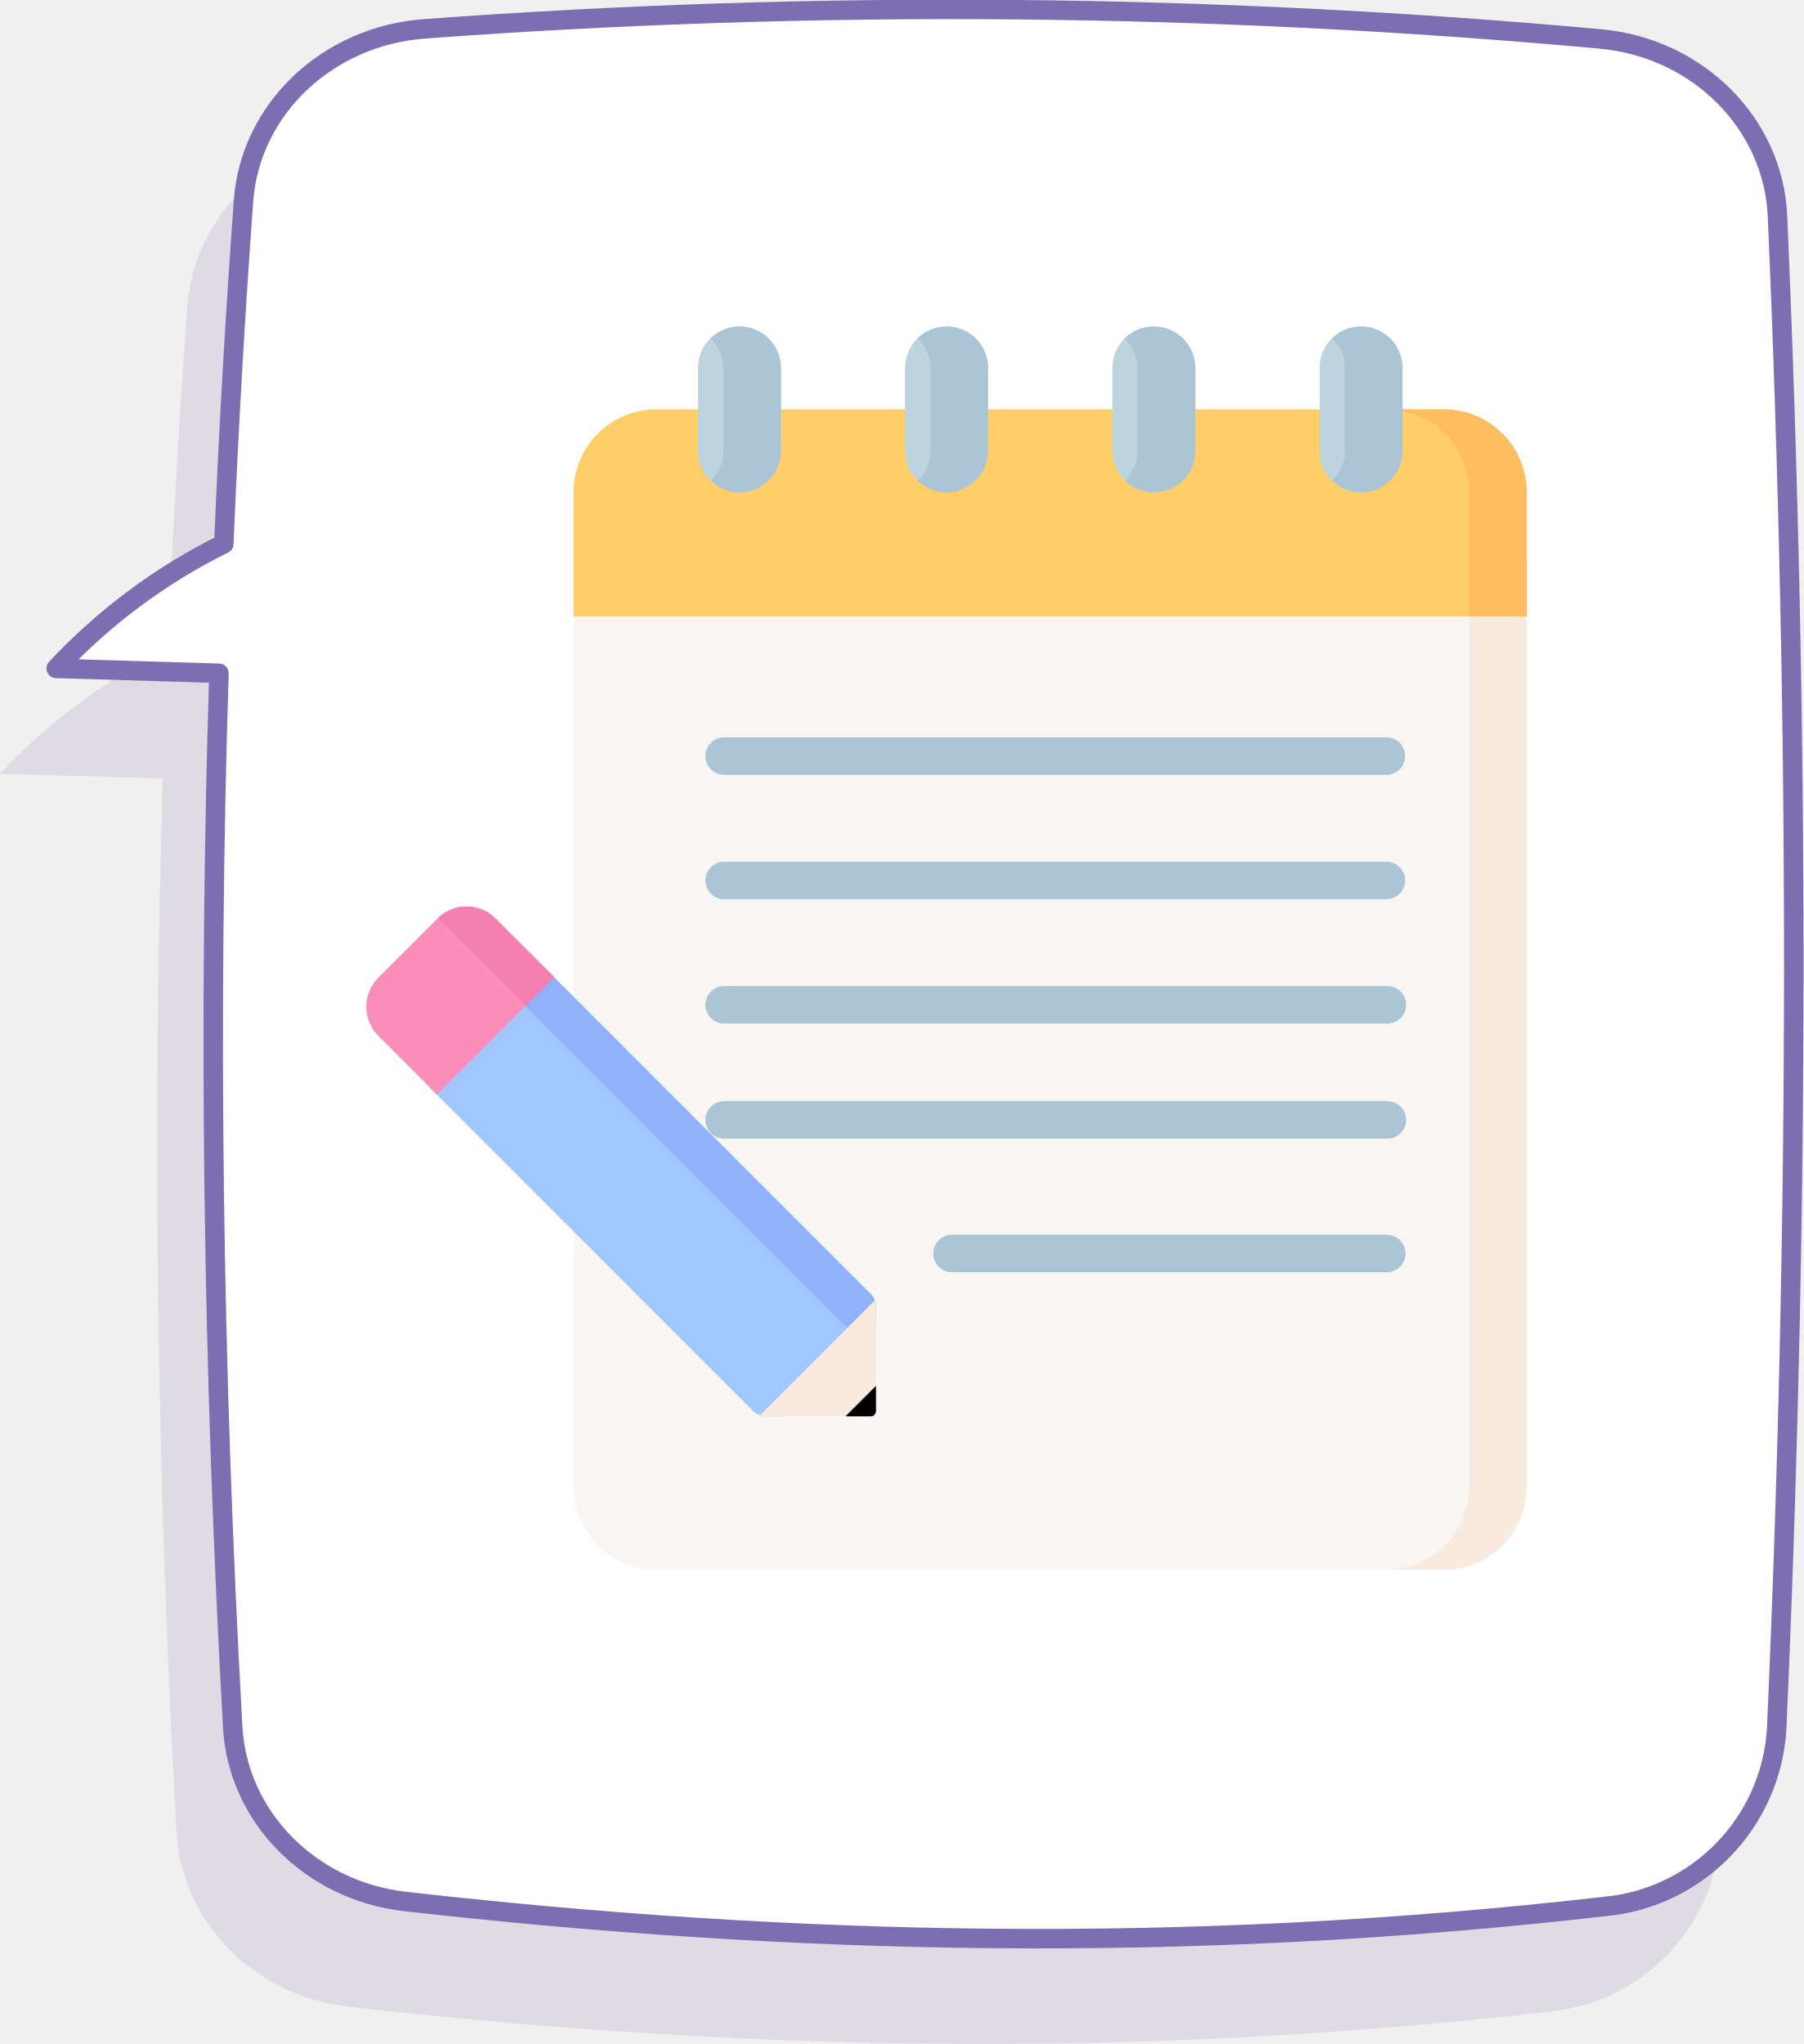
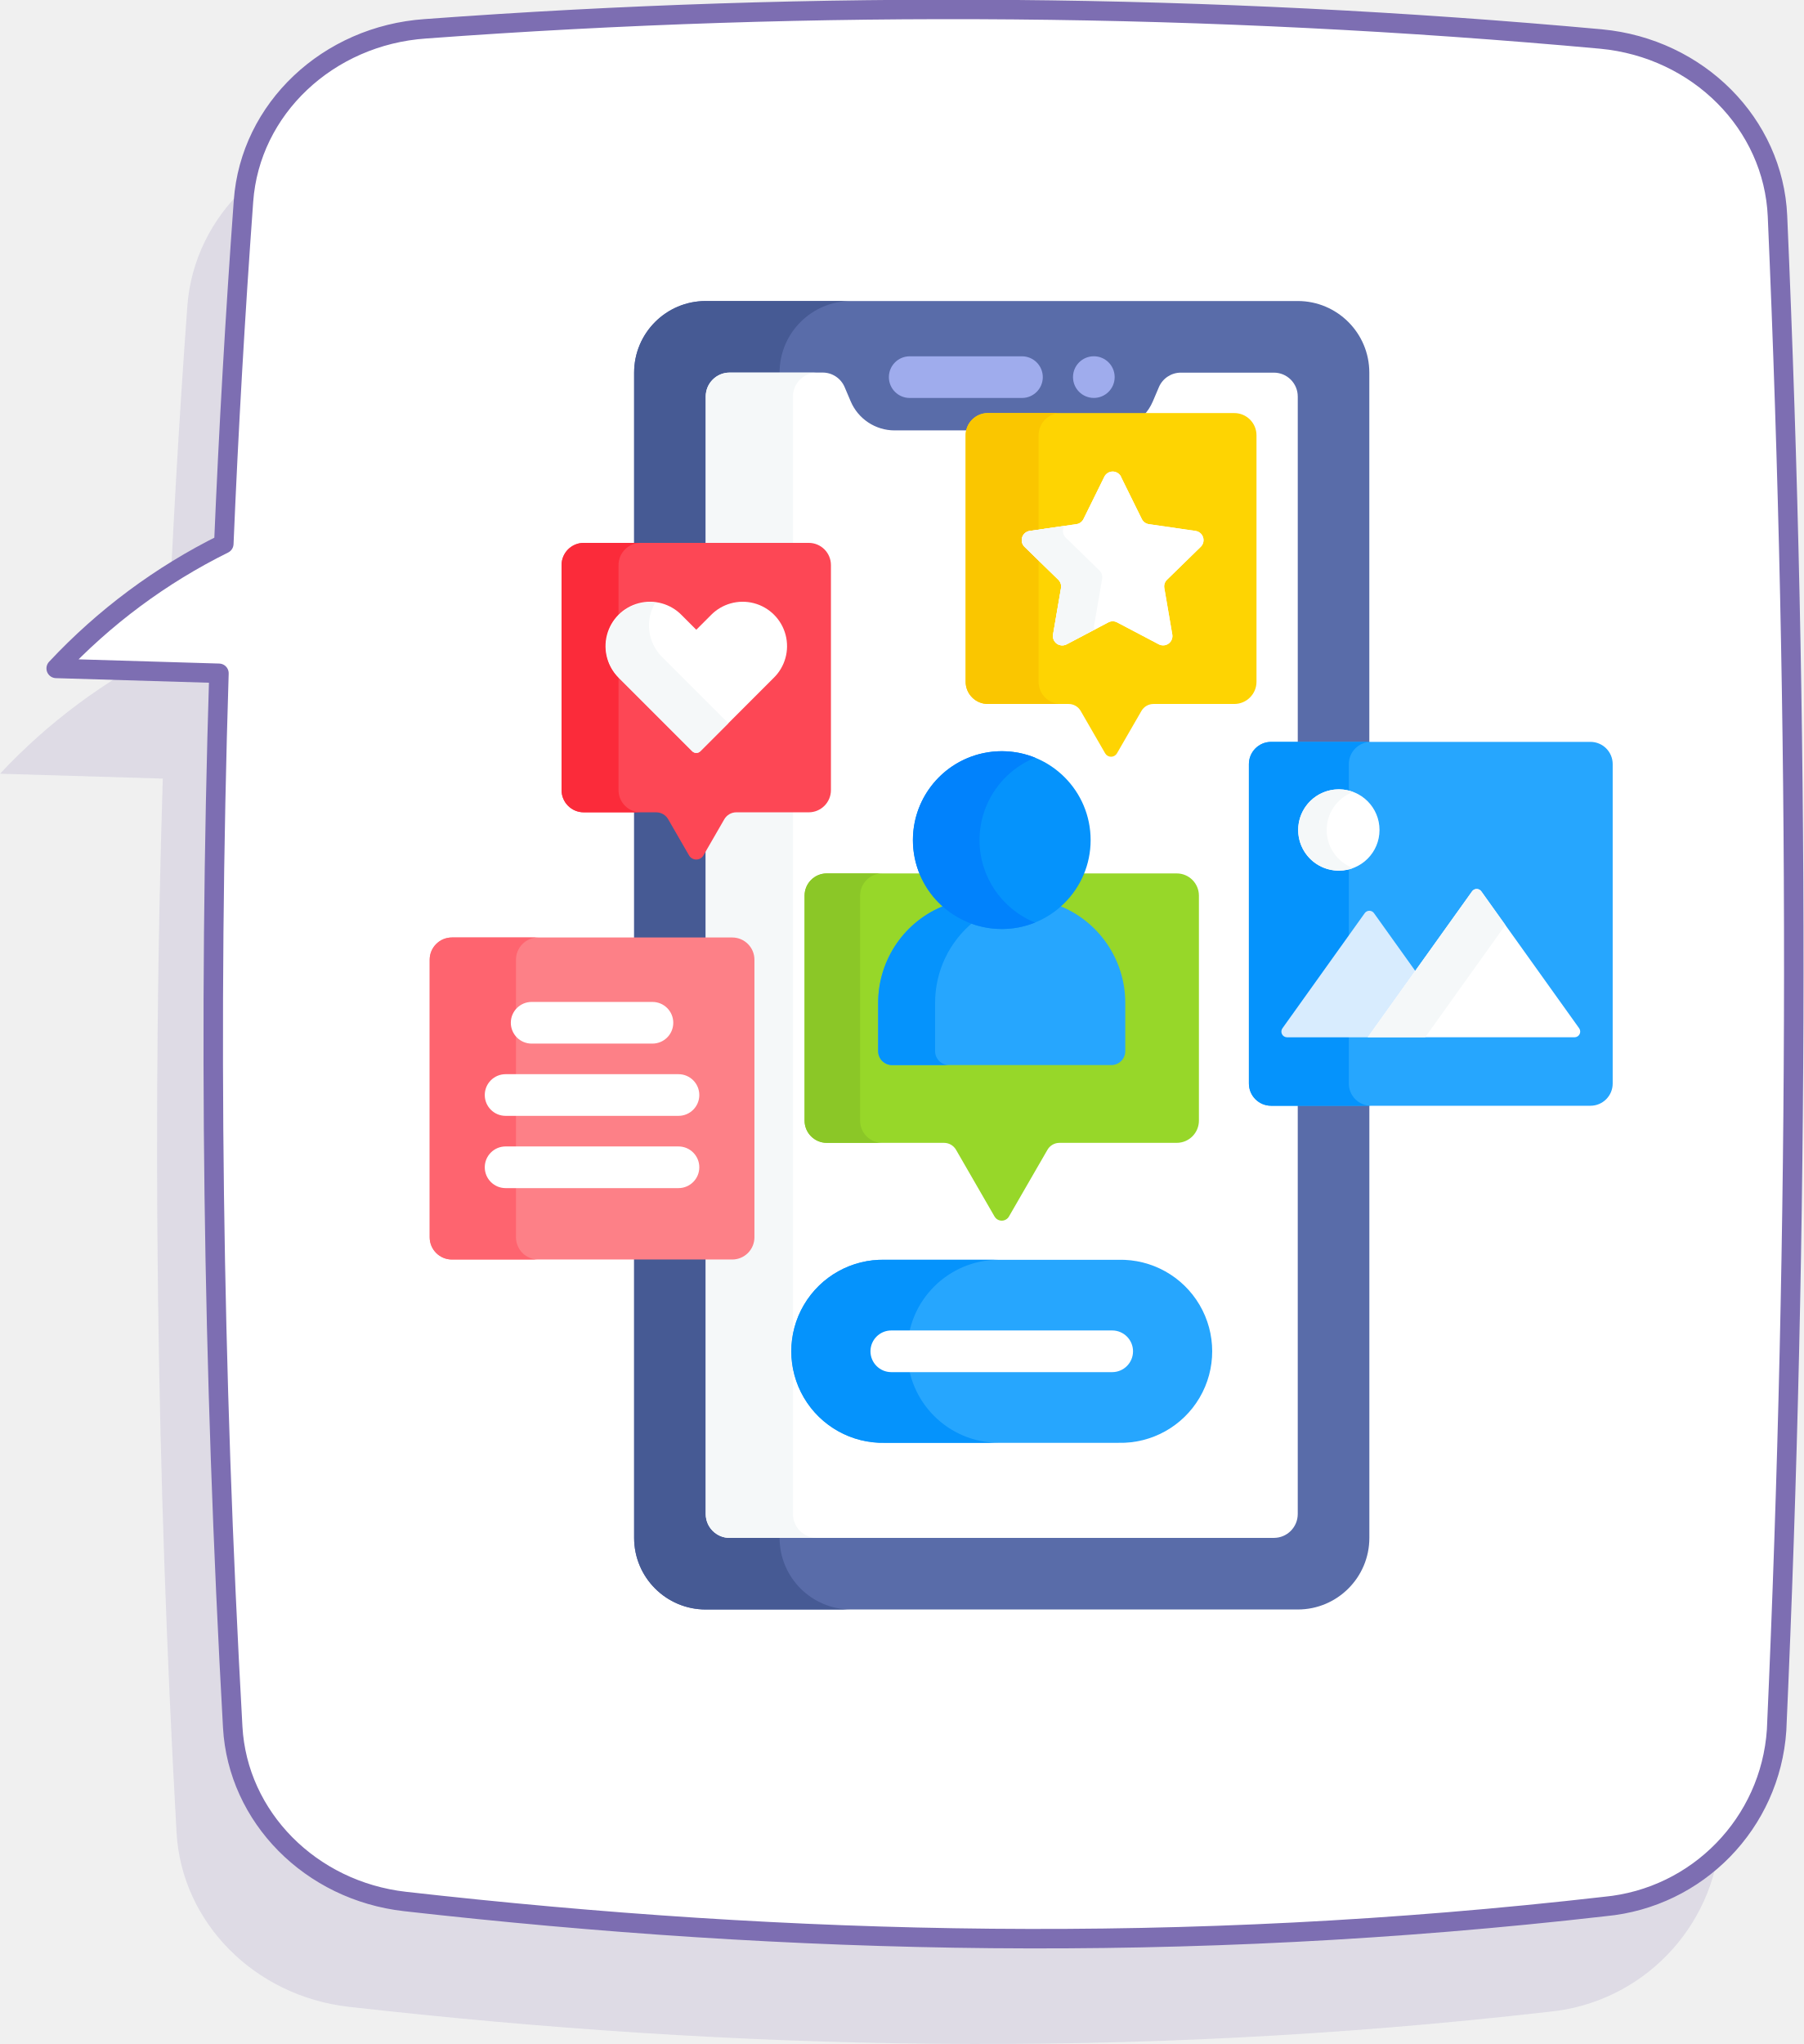
<svg xmlns="http://www.w3.org/2000/svg" width="138.973" height="157.465" viewBox="0 0 138.973 157.465">
-   <g id="Grupo_1101502" data-name="Grupo 1101502" transform="translate(-1199.108 -105.743)">
-     <g id="Grupo_1101501" data-name="Grupo 1101501">
-       <g id="Grupo_1101500" data-name="Grupo 1101500">
-         <g id="Grupo_1098981" data-name="Grupo 1098981" transform="translate(870.307 45.646)">
-           <g id="Grupo_1098979" data-name="Grupo 1098979">
-             <path id="Trazado_873099" data-name="Trazado 873099" d="M471.528,81.862c-.311-7.11-6.1-12.939-13.59-13.647a550.829,550.829,0,0,0-90.6-.789c-7.51.519-13.5,6.164-14.014,13.268q-.959,13.15-1.517,26.408a45,45,0,0,0-12.917,9.6l12.543.375c-.833,26.57-.487,53.544,1.06,81.189.388,6.927,6,12.606,13.279,13.43,29.7,3.358,59.984,4.108,92.455.385a14.629,14.629,0,0,0,13.228-13.593Q474.073,140.211,471.528,81.862Z" transform="translate(-10.089 3)" fill="#7d6eb2" opacity="0.15" style="mix-blend-mode: multiply;isolation: isolate" />
-             <path id="Trazado_873100" data-name="Trazado 873100" d="M465.768,76.749c-.311-7.11-6.1-12.938-13.59-13.647a550.938,550.938,0,0,0-90.6-.788c-7.51.518-13.5,6.163-14.014,13.267q-.959,13.152-1.517,26.408a45.027,45.027,0,0,0-12.917,9.6l12.543.375c-.833,26.57-.488,53.543,1.06,81.188.388,6.927,6,12.607,13.279,13.43,29.7,3.359,59.984,4.108,92.455.385A14.629,14.629,0,0,0,465.7,193.377Q468.312,135.1,465.768,76.749Z" fill="#fff" />
-             <path id="Trazado_873101" data-name="Trazado 873101" d="M465.768,76.749c-.311-7.11-6.1-12.938-13.59-13.647a550.938,550.938,0,0,0-90.6-.788c-7.51.518-13.5,6.163-14.014,13.267q-.959,13.152-1.517,26.408a45.027,45.027,0,0,0-12.917,9.6l12.543.375c-.833,26.57-.488,53.543,1.06,81.188.388,6.927,6,12.607,13.279,13.43,29.7,3.359,59.984,4.108,92.455.385A14.629,14.629,0,0,0,465.7,193.377Q468.312,135.1,465.768,76.749Z" fill="none" stroke="#7d6eb2" stroke-linecap="round" stroke-linejoin="round" stroke-width="1.5" />
+   <g id="Grupo_1105562" data-name="Grupo 1105562" transform="translate(11634.333 11971.258)">
+     <g id="Grupo_1099133" data-name="Grupo 1099133" transform="translate(-11963.134 -12031.354)">
+       <g id="Grupo_1098979" data-name="Grupo 1098979">
+         <path id="Trazado_873099" data-name="Trazado 873099" d="M471.528,81.862c-.311-7.11-6.1-12.939-13.59-13.647a550.829,550.829,0,0,0-90.6-.789c-7.51.519-13.5,6.164-14.014,13.268q-.959,13.15-1.517,26.408a45,45,0,0,0-12.917,9.6l12.543.375c-.833,26.57-.487,53.544,1.06,81.189.388,6.927,6,12.606,13.279,13.43,29.7,3.358,59.984,4.108,92.455.385a14.629,14.629,0,0,0,13.228-13.593Q474.073,140.211,471.528,81.862Z" transform="translate(-10.089 3)" fill="#7d6eb2" opacity="0.15" style="mix-blend-mode: multiply;isolation: isolate" />
+         <path id="Trazado_873100" data-name="Trazado 873100" d="M465.768,76.749c-.311-7.11-6.1-12.938-13.59-13.647a550.938,550.938,0,0,0-90.6-.788c-7.51.518-13.5,6.163-14.014,13.267q-.959,13.152-1.517,26.408a45.027,45.027,0,0,0-12.917,9.6l12.543.375c-.833,26.57-.488,53.543,1.06,81.188.388,6.927,6,12.607,13.279,13.43,29.7,3.359,59.984,4.108,92.455.385A14.629,14.629,0,0,0,465.7,193.377Q468.312,135.1,465.768,76.749Z" fill="#fff" />
+         <path id="Trazado_873101" data-name="Trazado 873101" d="M465.768,76.749c-.311-7.11-6.1-12.938-13.59-13.647a550.938,550.938,0,0,0-90.6-.788c-7.51.518-13.5,6.163-14.014,13.267q-.959,13.152-1.517,26.408a45.027,45.027,0,0,0-12.917,9.6l12.543.375c-.833,26.57-.488,53.543,1.06,81.188.388,6.927,6,12.607,13.279,13.43,29.7,3.359,59.984,4.108,92.455.385A14.629,14.629,0,0,0,465.7,193.377Q468.312,135.1,465.768,76.749Z" fill="none" stroke="#7d6eb2" stroke-linecap="round" stroke-linejoin="round" stroke-width="1.5" />
+       </g>
+     </g>
+     <g id="social-media_2_" data-name="social-media (2)" transform="translate(-11628.004 -11957.411)">
+       <g id="Grupo_1105559" data-name="Grupo 1105559" transform="translate(26.781 9.343)">
+         <path id="Trazado_877343" data-name="Trazado 877343" d="M172.7,61.782a1.5,1.5,0,0,1-1.5-1.5V35.675a1.5,1.5,0,0,1,1.5-1.5h7.571V5.518A5.518,5.518,0,0,0,174.757,0H129.138a5.518,5.518,0,0,0-5.518,5.518V18.845h13.457a1.5,1.5,0,0,1,1.5,1.5V37.676a1.5,1.5,0,0,1-1.5,1.5H131.5a1.288,1.288,0,0,0-1.112.642L128.781,42.6a.428.428,0,0,1-.741,0l-1.606-2.782a1.288,1.288,0,0,0-1.112-.642h-1.7V49.246h7.554a1.5,1.5,0,0,1,1.5,1.5V72.128a1.5,1.5,0,0,1-1.5,1.5H123.62V95.284a5.518,5.518,0,0,0,5.518,5.518h45.618a5.518,5.518,0,0,0,5.518-5.518v-33.5Zm-2.839-30.953h-6.225a1.288,1.288,0,0,0-1.112.642l-1.887,3.268a.311.311,0,0,1-.539,0l-1.887-3.268a1.288,1.288,0,0,0-1.112-.642h-6.225a1.5,1.5,0,0,1-1.5-1.5V10.343a1.5,1.5,0,0,1,1.5-1.5h18.987a1.5,1.5,0,0,1,1.5,1.5V29.331a1.5,1.5,0,0,1-1.5,1.5Z" transform="translate(-107.866 0)" fill="#596ca9" />
+         <g id="Grupo_1105516" data-name="Grupo 1105516" transform="translate(15.753)">
+           <path id="Trazado_877344" data-name="Trazado 877344" d="M134.829,365.727h-3.851a1.84,1.84,0,0,1-1.839-1.839V344.069H123.62v21.658a5.518,5.518,0,0,0,5.518,5.518h11.209A5.518,5.518,0,0,1,134.829,365.727Z" transform="translate(-123.62 -270.443)" fill="#465a94" />
+           <path id="Trazado_877345" data-name="Trazado 877345" d="M128.41,186.707a.423.423,0,0,1-.37-.214l-1.606-2.782a1.288,1.288,0,0,0-1.112-.642h-1.7v10.072h5.518v-7.268l-.358.62A.424.424,0,0,1,128.41,186.707Z" transform="translate(-123.62 -143.895)" fill="#465a94" />
+           <path id="Trazado_877346" data-name="Trazado 877346" d="M123.619,5.518V18.845h5.518V7.358a1.84,1.84,0,0,1,1.839-1.839h3.851A5.518,5.518,0,0,1,140.346,0H129.137a5.518,5.518,0,0,0-5.518,5.518Z" transform="translate(-123.619 0)" fill="#465a94" />
+         </g>
+         <path id="Trazado_877347" data-name="Trazado 877347" d="M192.974,82.052a1.5,1.5,0,0,1-1.5-1.5V55.946a1.5,1.5,0,0,1,1.5-1.5h2.053V27.628a1.84,1.84,0,0,0-1.839-1.839h-7.17a1.84,1.84,0,0,0-1.692,1.118l-.468,1.1a3.672,3.672,0,0,1-.738,1.112h7.015a1.5,1.5,0,0,1,1.5,1.5V49.6a1.5,1.5,0,0,1-1.5,1.5h-6.225a1.288,1.288,0,0,0-1.112.642l-1.887,3.268a.311.311,0,0,1-.539,0l-1.887-3.268a1.288,1.288,0,0,0-1.112-.642h-6.225a1.5,1.5,0,0,1-1.5-1.5V30.614a1.483,1.483,0,0,1,.049-.375h-5.738A3.679,3.679,0,0,1,160.577,28l-.468-1.1a1.839,1.839,0,0,0-1.692-1.118h-7.17a1.84,1.84,0,0,0-1.839,1.839V39.116h7.938a1.5,1.5,0,0,1,1.5,1.5V57.947a1.5,1.5,0,0,1-1.5,1.5h-5.578a1.288,1.288,0,0,0-1.112.642l-1.248,2.162v7.268h2.036a1.5,1.5,0,0,1,1.5,1.5V92.4a1.5,1.5,0,0,1-1.5,1.5h-2.036v19.818a1.839,1.839,0,0,0,1.839,1.839h41.94a1.84,1.84,0,0,0,1.839-1.839V82.052Z" transform="translate(-128.136 -20.271)" fill="#fff" />
+         <g id="Grupo_1105517" data-name="Grupo 1105517" transform="translate(21.272 5.518)">
+           <path id="Trazado_877348" data-name="Trazado 877348" d="M156.13,237.339v-54.27h-4.361a1.288,1.288,0,0,0-1.112.642l-1.248,2.162v7.268h2.036a1.5,1.5,0,0,1,1.5,1.5v21.384a1.5,1.5,0,0,1-1.5,1.5h-2.036v19.818a1.839,1.839,0,0,0,1.839,1.839h6.721A1.839,1.839,0,0,1,156.13,237.339Z" transform="translate(-149.409 -149.413)" fill="#f5f8f9" />
+           <path id="Trazado_877349" data-name="Trazado 877349" d="M156.129,39.116V27.628a1.84,1.84,0,0,1,1.839-1.839h-6.721a1.84,1.84,0,0,0-1.839,1.839V39.116Z" transform="translate(-149.408 -25.789)" fill="#f5f8f9" />
+         </g>
+         <path id="Trazado_877350" data-name="Trazado 877350" d="M116.549,87.069H99.216A1.712,1.712,0,0,0,97.5,88.781v17.333a1.712,1.712,0,0,0,1.712,1.712h5.578a1.07,1.07,0,0,1,.927.535l1.606,2.782a.642.642,0,0,0,1.112,0l1.606-2.782a1.07,1.07,0,0,1,.927-.535h5.578a1.712,1.712,0,0,0,1.712-1.712V88.781A1.711,1.711,0,0,0,116.549,87.069Z" transform="translate(-87.339 -68.437)" fill="#fd4755" />
+         <g id="Grupo_1105518" data-name="Grupo 1105518" transform="translate(10.165 18.632)">
+           <path id="Trazado_877351" data-name="Trazado 877351" d="M101.89,106.114V88.781a1.712,1.712,0,0,1,1.712-1.712H99.216A1.712,1.712,0,0,0,97.5,88.781v17.333a1.712,1.712,0,0,0,1.712,1.712H103.6A1.712,1.712,0,0,1,101.89,106.114Z" transform="translate(-97.504 -87.069)" fill="#fb2b3a" />
+         </g>
+         <g id="Grupo_1105523" data-name="Grupo 1105523" transform="translate(35.381 4.256)">
+           <g id="Grupo_1105520" data-name="Grupo 1105520" transform="translate(14.191)">
+             <g id="Grupo_1105519" data-name="Grupo 1105519">
+               <circle id="Elipse_11745" data-name="Elipse 11745" cx="1.605" cy="1.605" r="1.605" fill="#9faced" />
+             </g>
+           </g>
+           <g id="Grupo_1105522" data-name="Grupo 1105522" transform="translate(0 0)">
+             <g id="Grupo_1105521" data-name="Grupo 1105521">
+               <path id="Trazado_877352" data-name="Trazado 877352" d="M225.6,23.1h-8.65a1.6,1.6,0,1,1,0-3.21h8.65a1.6,1.6,0,0,1,0,3.21Z" transform="translate(-215.342 -19.887)" fill="#9faced" />
+             </g>
          </g>
        </g>
-       </g>
-       <g id="_2pencil_copia" data-name="2pencil copia" transform="translate(1203.308 123.396)">
-         <path id="Trazado_874315" data-name="Trazado 874315" d="M106.9,104.3v70.738a6.375,6.375,0,0,0,6.38,6.38h60.677a6.375,6.375,0,0,0,6.38-6.38V104.3Z" transform="translate(-66.901 -78.142)" fill="#f9f5f3" />
-         <path id="Trazado_874316" data-name="Trazado 874316" d="M438.18,104.3v70.738a6.375,6.375,0,0,1-6.38,6.38h4.433a6.375,6.375,0,0,0,6.38-6.38V104.3Z" transform="translate(-329.178 -78.142)" fill="#f9eae0" />
-         <path id="Trazado_874317" data-name="Trazado 874317" d="M83.162,289.522,58.24,264.6l-9.04,9.04,24.922,24.922a1.528,1.528,0,0,0,1.1.443h1.369l7.016-7.016v-1.368a1.561,1.561,0,0,0-.443-1.1Z" transform="translate(-20.323 -207.545)" fill="#a0c8ff" />
-         <path id="Trazado_874318" data-name="Trazado 874318" d="M111.739,289.522,86.817,264.6,84.6,266.817l25.79,25.79a1.69,1.69,0,0,1,.424.771l1.388-1.388v-1.368a1.561,1.561,0,0,0-.443-1.1h0Z" transform="translate(-48.899 -207.545)" fill="#91b2fa" />
-         <path id="Trazado_874319" data-name="Trazado 874319" d="M190.424,404.182V397.34a1.673,1.673,0,0,0-.1-.54l-8.828,8.828a1.673,1.673,0,0,0,.54.1h6.843a1.547,1.547,0,0,0,1.542-1.542Z" transform="translate(-127.122 -314.264)" fill="#f9eae0" />
-         <path id="Trazado_874320" data-name="Trazado 874320" d="M218.032,432.927v-1.793a.286.286,0,0,0-.019-.135l-2.313,2.313c.039,0,.1.019.135.019h1.793a.4.4,0,0,0,.4-.4Z" transform="translate(-154.73 -341.872)" />
-         <path id="Trazado_874321" data-name="Trazado 874321" d="M29.475,240.284l-4.51,4.51a3.176,3.176,0,0,0,0,4.51l4.51,4.51,9.04-9.04L34,240.265a3.176,3.176,0,0,0-4.51,0Z" transform="translate(0 -187.141)" fill="#fa8ebb" />
-         <path id="Trazado_874322" data-name="Trazado 874322" d="M52.6,240.236s.039.019.039.039L59.365,247l2.217-2.217-4.51-4.51a3.182,3.182,0,0,0-4.472-.039h0Z" transform="translate(-23.067 -187.151)" fill="#f57fb0" />
-         <path id="Trazado_874323" data-name="Trazado 874323" d="M173.957,40.6H113.28a6.375,6.375,0,0,0-6.38,6.38v9.58h73.437V46.98A6.375,6.375,0,0,0,173.957,40.6Z" transform="translate(-66.901 -26.72)" fill="#ffce69" />
-         <path id="Trazado_874324" data-name="Trazado 874324" d="M436.233,40.6H431.8a6.375,6.375,0,0,1,6.38,6.38v9.58h4.433V46.98A6.375,6.375,0,0,0,436.233,40.6Z" transform="translate(-329.178 -26.72)" fill="#ffbd61" />
-         <g id="Grupo_1099640" data-name="Grupo 1099640" transform="translate(49.578 7.5)">
-           <path id="Trazado_874325" data-name="Trazado 874325" d="M156.6,17.08a3.2,3.2,0,0,0,6.4,0V10.7a3.2,3.2,0,0,0-6.4,0Z" transform="translate(-156.6 -7.5)" fill="#bdd3dd" />
-           <path id="Trazado_874326" data-name="Trazado 874326" d="M405.1,17.08a3.2,3.2,0,1,0,6.4,0V10.7a3.2,3.2,0,1,0-6.4,0Z" transform="translate(-357.202 -7.5)" fill="#bdd3dd" />
-           <path id="Trazado_874327" data-name="Trazado 874327" d="M239.4,17.08a3.2,3.2,0,1,0,6.4,0V10.7a3.2,3.2,0,1,0-6.4,0Z" transform="translate(-223.441 -7.5)" fill="#bdd3dd" />
-           <path id="Trazado_874328" data-name="Trazado 874328" d="M322.3,17.08a3.2,3.2,0,1,0,6.4,0V10.7a3.2,3.2,0,1,0-6.4,0Z" transform="translate(-290.362 -7.5)" fill="#bdd3dd" />
+         <g id="Grupo_1105527" data-name="Grupo 1105527" transform="translate(28.032 73.859)">
+           <g id="Grupo_1105524" data-name="Grupo 1105524" transform="translate(0 0)">
+             <path id="Trazado_877353" data-name="Trazado 877353" d="M206.046,359.264H188.052a7.052,7.052,0,1,1,0-14.1h17.994a7.052,7.052,0,1,1,0,14.1Z" transform="translate(-181 -345.161)" fill="#26a6fe" />
+           </g>
+           <g id="Grupo_1105525" data-name="Grupo 1105525" transform="translate(0)">
+             <path id="Trazado_877354" data-name="Trazado 877354" d="M189.773,352.211a7.052,7.052,0,0,1,7.052-7.052h-8.773a7.052,7.052,0,1,0,0,14.1h8.773A7.052,7.052,0,0,1,189.773,352.211Z" transform="translate(-181 -345.159)" fill="#0593fc" />
+           </g>
+           <g id="Grupo_1105526" data-name="Grupo 1105526" transform="translate(5.933 5.447)">
+             <path id="Trazado_877355" data-name="Trazado 877355" d="M227.353,373.824H210.332a1.6,1.6,0,1,1,0-3.21h17.022a1.6,1.6,0,0,1,0,3.21Z" transform="translate(-208.727 -370.614)" fill="#fff" />
+           </g>
        </g>
-         <path id="Trazado_874329" data-name="Trazado 874329" d="M412.417,7.5a3.166,3.166,0,0,0-2.217.906,3.186,3.186,0,0,1,.983,2.294v6.38a3.112,3.112,0,0,1-.983,2.294,3.166,3.166,0,0,0,2.217.906,3.2,3.2,0,0,0,3.2-3.2V10.7A3.2,3.2,0,0,0,412.417,7.5Z" transform="translate(-311.741 0)" fill="#abc4d6" />
-         <path id="Trazado_874330" data-name="Trazado 874330" d="M329.517,7.5a3.166,3.166,0,0,0-2.217.906,3.186,3.186,0,0,1,.983,2.294v6.38a3.112,3.112,0,0,1-.983,2.294,3.166,3.166,0,0,0,2.217.906,3.2,3.2,0,0,0,3.2-3.2V10.7A3.2,3.2,0,0,0,329.517,7.5Z" transform="translate(-244.82 0)" fill="#abc4d6" />
-         <path id="Trazado_874331" data-name="Trazado 874331" d="M246.717,7.5a3.166,3.166,0,0,0-2.217.906,3.186,3.186,0,0,1,.983,2.294v6.38a3.112,3.112,0,0,1-.983,2.294,3.166,3.166,0,0,0,2.217.906,3.2,3.2,0,0,0,3.2-3.2V10.7A3.2,3.2,0,0,0,246.717,7.5Z" transform="translate(-177.979 0)" fill="#abc4d6" />
-         <path id="Trazado_874332" data-name="Trazado 874332" d="M163.917,7.5a3.166,3.166,0,0,0-2.217.906,3.186,3.186,0,0,1,.983,2.294v6.38a3.112,3.112,0,0,1-.983,2.294,3.166,3.166,0,0,0,2.217.906,3.2,3.2,0,0,0,3.2-3.2V10.7A3.2,3.2,0,0,0,163.917,7.5Z" transform="translate(-111.139 0)" fill="#abc4d6" />
-         <path id="Trazado_874333" data-name="Trazado 874333" d="M160.846,174.591h51.1a1.446,1.446,0,0,0,0-2.891h-51.1a1.446,1.446,0,0,0,0,2.891Z" transform="translate(-109.282 -132.551)" fill="#abc4d6" />
-         <path id="Trazado_874334" data-name="Trazado 874334" d="M160.846,224.291h51.1a1.446,1.446,0,0,0,0-2.891h-51.1a1.446,1.446,0,0,0,0,2.891Z" transform="translate(-109.282 -172.671)" fill="#abc4d6" />
-         <path id="Trazado_874335" data-name="Trazado 874335" d="M160.846,273.991h51.1a1.446,1.446,0,1,0,0-2.891h-51.1a1.446,1.446,0,0,0,0,2.891Z" transform="translate(-109.282 -212.792)" fill="#abc4d6" />
-         <path id="Trazado_874336" data-name="Trazado 874336" d="M160.846,319.991h51.1a1.446,1.446,0,1,0,0-2.891h-51.1a1.446,1.446,0,0,0,0,2.891Z" transform="translate(-109.282 -249.926)" fill="#abc4d6" />
-         <path id="Trazado_874337" data-name="Trazado 874337" d="M286.929,371.946a1.456,1.456,0,0,0-1.446-1.446H251.946a1.446,1.446,0,0,0,0,2.891h33.538A1.456,1.456,0,0,0,286.929,371.946Z" transform="translate(-182.823 -293.033)" fill="#abc4d6" />
+         <g id="Grupo_1105532" data-name="Grupo 1105532" transform="translate(41.299 8.632)">
+           <path id="Trazado_877356" data-name="Trazado 877356" d="M263.7,40.337H244.712A1.712,1.712,0,0,0,243,42.049V61.036a1.712,1.712,0,0,0,1.712,1.712h6.225a1.07,1.07,0,0,1,.927.535l1.887,3.268a.525.525,0,0,0,.909,0l1.887-3.268a1.07,1.07,0,0,1,.927-.535H263.7a1.712,1.712,0,0,0,1.712-1.712V42.049A1.712,1.712,0,0,0,263.7,40.337Z" transform="translate(-243 -40.337)" fill="#fed402" />
+           <g id="Grupo_1105528" data-name="Grupo 1105528" transform="translate(0)">
+             <path id="Trazado_877357" data-name="Trazado 877357" d="M248.621,61.036V42.049a1.712,1.712,0,0,1,1.712-1.712h-5.621A1.712,1.712,0,0,0,243,42.049V61.036a1.712,1.712,0,0,0,1.712,1.712h5.621A1.711,1.711,0,0,1,248.621,61.036Z" transform="translate(-243 -40.337)" fill="#fac600" />
+           </g>
+           <g id="Grupo_1105529" data-name="Grupo 1105529" transform="translate(4.318 4.508)">
+             <path id="Trazado_877358" data-name="Trazado 877358" d="M270.828,61.8l1.609,3.26a.718.718,0,0,0,.54.393l3.6.523a.718.718,0,0,1,.4,1.224l-2.6,2.537a.719.719,0,0,0-.207.635l.615,3.583a.718.718,0,0,1-1.041.757l-3.217-1.692a.717.717,0,0,0-.668,0l-3.217,1.692a.718.718,0,0,1-1.041-.757l.615-3.583a.718.718,0,0,0-.207-.635L263.4,67.2a.718.718,0,0,1,.4-1.224l3.6-.523a.718.718,0,0,0,.54-.393l1.609-3.26a.718.718,0,0,1,1.287,0Z" transform="translate(-263.179 -61.404)" fill="#fff" />
+           </g>
+           <g id="Grupo_1105530" data-name="Grupo 1105530" transform="translate(4.318 4.508)">
+             <path id="Trazado_877359" data-name="Trazado 877359" d="M270.828,61.8l1.609,3.26a.718.718,0,0,0,.54.393l3.6.523a.718.718,0,0,1,.4,1.224l-2.6,2.537a.719.719,0,0,0-.207.635l.615,3.583a.718.718,0,0,1-1.041.757l-3.217-1.692a.717.717,0,0,0-.668,0l-3.217,1.692a.718.718,0,0,1-1.041-.757l.615-3.583a.718.718,0,0,0-.207-.635L263.4,67.2a.718.718,0,0,1,.4-1.224l3.6-.523a.718.718,0,0,0,.54-.393l1.609-3.26a.718.718,0,0,1,1.287,0Z" transform="translate(-263.179 -61.404)" fill="#fff" />
+           </g>
+           <g id="Grupo_1105531" data-name="Grupo 1105531" transform="translate(4.318 8.695)">
+             <path id="Trazado_877360" data-name="Trazado 877360" d="M268.763,88.625l.615-3.583a.717.717,0,0,0-.206-.635l-2.6-2.537a.714.714,0,0,1-.105-.9l-2.669.388a.718.718,0,0,0-.4,1.224l2.6,2.537a.719.719,0,0,1,.207.635l-.615,3.583a.718.718,0,0,0,1.041.757l2.153-1.132A.713.713,0,0,1,268.763,88.625Z" transform="translate(-263.179 -80.972)" fill="#f5f8f9" />
+           </g>
+         </g>
+         <g id="Grupo_1105539" data-name="Grupo 1105539" transform="translate(28.888 34.681)">
+           <g id="Grupo_1105533" data-name="Grupo 1105533" transform="translate(0 9.415)">
+             <path id="Trazado_877361" data-name="Trazado 877361" d="M213.674,206.069H186.712A1.712,1.712,0,0,0,185,207.781v17.333a1.712,1.712,0,0,0,1.712,1.712h9.032a1.07,1.07,0,0,1,.927.535l2.966,5.138a.642.642,0,0,0,1.112,0l2.966-5.138a1.07,1.07,0,0,1,.927-.535h9.032a1.712,1.712,0,0,0,1.712-1.712V207.781a1.712,1.712,0,0,0-1.712-1.712Z" transform="translate(-185 -206.069)" fill="#97d729" />
+           </g>
+           <g id="Grupo_1105535" data-name="Grupo 1105535" transform="translate(0 9.415)">
+             <g id="Grupo_1105534" data-name="Grupo 1105534">
+               <path id="Trazado_877362" data-name="Trazado 877362" d="M189.28,225.114V207.781a1.712,1.712,0,0,1,1.712-1.712h-4.28A1.712,1.712,0,0,0,185,207.781v17.333a1.712,1.712,0,0,0,1.712,1.712h4.28A1.712,1.712,0,0,1,189.28,225.114Z" transform="translate(-185 -206.069)" fill="#8bc727" />
+             </g>
+           </g>
+           <g id="Grupo_1105538" data-name="Grupo 1105538" transform="translate(5.671)">
+             <path id="Trazado_877363" data-name="Trazado 877363" d="M225.356,217.51a6.614,6.614,0,0,1-8.667,0,8.042,8.042,0,0,0-5.189,7.518v3.728a1.07,1.07,0,0,0,1.07,1.07h16.9a1.07,1.07,0,0,0,1.07-1.07v-3.728A8.043,8.043,0,0,0,225.356,217.51Z" transform="translate(-211.5 -205.646)" fill="#26a6fe" />
+             <path id="Trazado_877364" data-name="Trazado 877364" d="M218.883,218.77a6.63,6.63,0,0,1-2.193-1.261,8.042,8.042,0,0,0-5.189,7.518v3.729a1.07,1.07,0,0,0,1.07,1.07h4.387a1.07,1.07,0,0,1-1.07-1.07v-3.729A8.02,8.02,0,0,1,218.883,218.77Z" transform="translate(-211.501 -205.646)" fill="#0593fc" />
+             <g id="Grupo_1105536" data-name="Grupo 1105536" transform="translate(2.675 0)">
+               <circle id="Elipse_11746" data-name="Elipse 11746" cx="6.848" cy="6.848" r="6.848" fill="#0593fc" />
+             </g>
+             <g id="Grupo_1105537" data-name="Grupo 1105537" transform="translate(2.675)">
+               <path id="Trazado_877365" data-name="Trazado 877365" d="M229.136,168.917a6.848,6.848,0,0,1,4.28-6.348,6.848,6.848,0,1,0,0,12.7,6.848,6.848,0,0,1-4.28-6.348Z" transform="translate(-224 -162.069)" fill="#0182fc" />
+             </g>
+           </g>
+         </g>
+         <g id="Grupo_1105546" data-name="Grupo 1105546" transform="translate(0 49.032)">
+           <g id="Grupo_1105540" data-name="Grupo 1105540" transform="translate(0)">
+             <path id="Trazado_877366" data-name="Trazado 877366" d="M73.308,253.945h-21.6A1.712,1.712,0,0,1,50,252.233V230.849a1.712,1.712,0,0,1,1.712-1.712h21.6a1.712,1.712,0,0,1,1.712,1.712v21.384A1.712,1.712,0,0,1,73.308,253.945Z" transform="translate(-50 -229.137)" fill="#fd8087" />
+           </g>
+           <g id="Grupo_1105541" data-name="Grupo 1105541">
+             <path id="Trazado_877367" data-name="Trazado 877367" d="M56.65,252.233V230.849a1.712,1.712,0,0,1,1.712-1.712h-6.65A1.712,1.712,0,0,0,50,230.849v21.384a1.712,1.712,0,0,0,1.712,1.712h6.65A1.712,1.712,0,0,1,56.65,252.233Z" transform="translate(-50 -229.137)" fill="#fe646f" />
+           </g>
+           <g id="Grupo_1105545" data-name="Grupo 1105545" transform="translate(4.244 4.965)">
+             <g id="Grupo_1105542" data-name="Grupo 1105542" transform="translate(2.008)">
+               <path id="Trazado_877368" data-name="Trazado 877368" d="M90.126,255.55H80.819a1.6,1.6,0,1,1,0-3.21h9.308a1.6,1.6,0,1,1,0,3.21Z" transform="translate(-79.214 -252.34)" fill="#fff" />
+             </g>
+             <g id="Grupo_1105543" data-name="Grupo 1105543" transform="translate(0 5.566)">
+               <path id="Trazado_877369" data-name="Trazado 877369" d="M84.759,281.562H71.437a1.6,1.6,0,1,1,0-3.21H84.759a1.6,1.6,0,1,1,0,3.21Z" transform="translate(-69.832 -278.352)" fill="#fff" />
+             </g>
+             <g id="Grupo_1105544" data-name="Grupo 1105544" transform="translate(0 11.133)">
+               <path id="Trazado_877370" data-name="Trazado 877370" d="M84.759,307.575H71.437a1.6,1.6,0,0,1,0-3.21H84.759a1.6,1.6,0,1,1,0,3.21Z" transform="translate(-69.832 -304.365)" fill="#fff" />
+             </g>
+           </g>
+         </g>
+         <g id="Grupo_1105550" data-name="Grupo 1105550" transform="translate(13.589 23.206)">
+           <g id="Grupo_1105547" data-name="Grupo 1105547" transform="translate(0)">
+             <path id="Trazado_877371" data-name="Trazado 877371" d="M120.459,120.054a.443.443,0,0,1-.314-.13l-5.639-5.639a3.42,3.42,0,1,1,4.836-4.836l1.117,1.117,1.117-1.117a3.42,3.42,0,1,1,4.836,4.836l-5.639,5.639A.443.443,0,0,1,120.459,120.054Z" transform="translate(-113.504 -108.447)" fill="#fff" />
+           </g>
+           <g id="Grupo_1105549" data-name="Grupo 1105549" transform="translate(0 0)">
+             <g id="Grupo_1105548" data-name="Grupo 1105548">
+               <path id="Trazado_877372" data-name="Trazado 877372" d="M117.814,112.654a3.412,3.412,0,0,1-.508-4.183,3.489,3.489,0,0,0-.382-.023,3.42,3.42,0,0,0-2.418,5.838l5.639,5.639a.444.444,0,0,0,.628,0l2.156-2.156Z" transform="translate(-113.504 -108.448)" fill="#f5f8f9" />
+             </g>
+           </g>
+         </g>
+         <g id="Grupo_1105558" data-name="Grupo 1105558" transform="translate(63.126 33.963)">
+           <g id="Grupo_1105551" data-name="Grupo 1105551" transform="translate(0)">
+             <path id="Trazado_877373" data-name="Trazado 877373" d="M371.32,186.749H346.712A1.712,1.712,0,0,1,345,185.037V160.429a1.712,1.712,0,0,1,1.712-1.712H371.32a1.712,1.712,0,0,1,1.712,1.712v24.608A1.712,1.712,0,0,1,371.32,186.749Z" transform="translate(-345 -158.717)" fill="#26a6fe" />
+           </g>
+           <g id="Grupo_1105552" data-name="Grupo 1105552" transform="translate(0)">
+             <path id="Trazado_877374" data-name="Trazado 877374" d="M352.7,185.037V160.429a1.712,1.712,0,0,1,1.712-1.712h-7.7A1.712,1.712,0,0,0,345,160.429v24.608a1.712,1.712,0,0,0,1.712,1.712h7.7A1.712,1.712,0,0,1,352.7,185.037Z" transform="translate(-345 -158.717)" fill="#0593fc" />
+           </g>
+           <g id="Grupo_1105556" data-name="Grupo 1105556" transform="translate(2.5 11.333)">
+             <g id="Grupo_1105553" data-name="Grupo 1105553" transform="translate(0 1.677)">
+               <path id="Trazado_877375" data-name="Trazado 877375" d="M363.647,229.106l3.377-4.724-.023-.237-3.18-4.448a.438.438,0,0,0-.712,0l-6.343,8.873a.438.438,0,0,0,.356.692h6.22l.386-.157Z" transform="translate(-356.683 -219.514)" fill="#d8ecfe" />
+             </g>
+             <g id="Grupo_1105555" data-name="Grupo 1105555" transform="translate(6.659)">
+               <g id="Grupo_1105554" data-name="Grupo 1105554">
+                 <path id="Trazado_877376" data-name="Trazado 877376" d="M395.838,211.86,387.8,223.1h15.935a.438.438,0,0,0,.356-.692l-7.542-10.55a.438.438,0,0,0-.712,0Z" transform="translate(-387.801 -211.677)" fill="#fff" />
+               </g>
+             </g>
+             <path id="Trazado_877377" data-name="Trazado 877377" d="M396.55,211.86a.438.438,0,0,0-.712,0L387.8,223.1h4.426l6.18-8.644Z" transform="translate(-381.142 -211.677)" fill="#f5f8f9" />
+           </g>
+           <g id="Grupo_1105557" data-name="Grupo 1105557" transform="translate(3.801 3.654)">
+             <circle id="Elipse_11747" data-name="Elipse 11747" cx="3.132" cy="3.132" r="3.132" fill="#fff" />
+           </g>
+           <path id="Trazado_877378" data-name="Trazado 877378" d="M364.953,178.927A3.13,3.13,0,0,1,366.99,176a3.132,3.132,0,1,0,0,5.862A3.13,3.13,0,0,1,364.953,178.927Z" transform="translate(-358.961 -172.141)" fill="#f5f8f9" />
+         </g>
      </g>
    </g>
  </g>
</svg>
